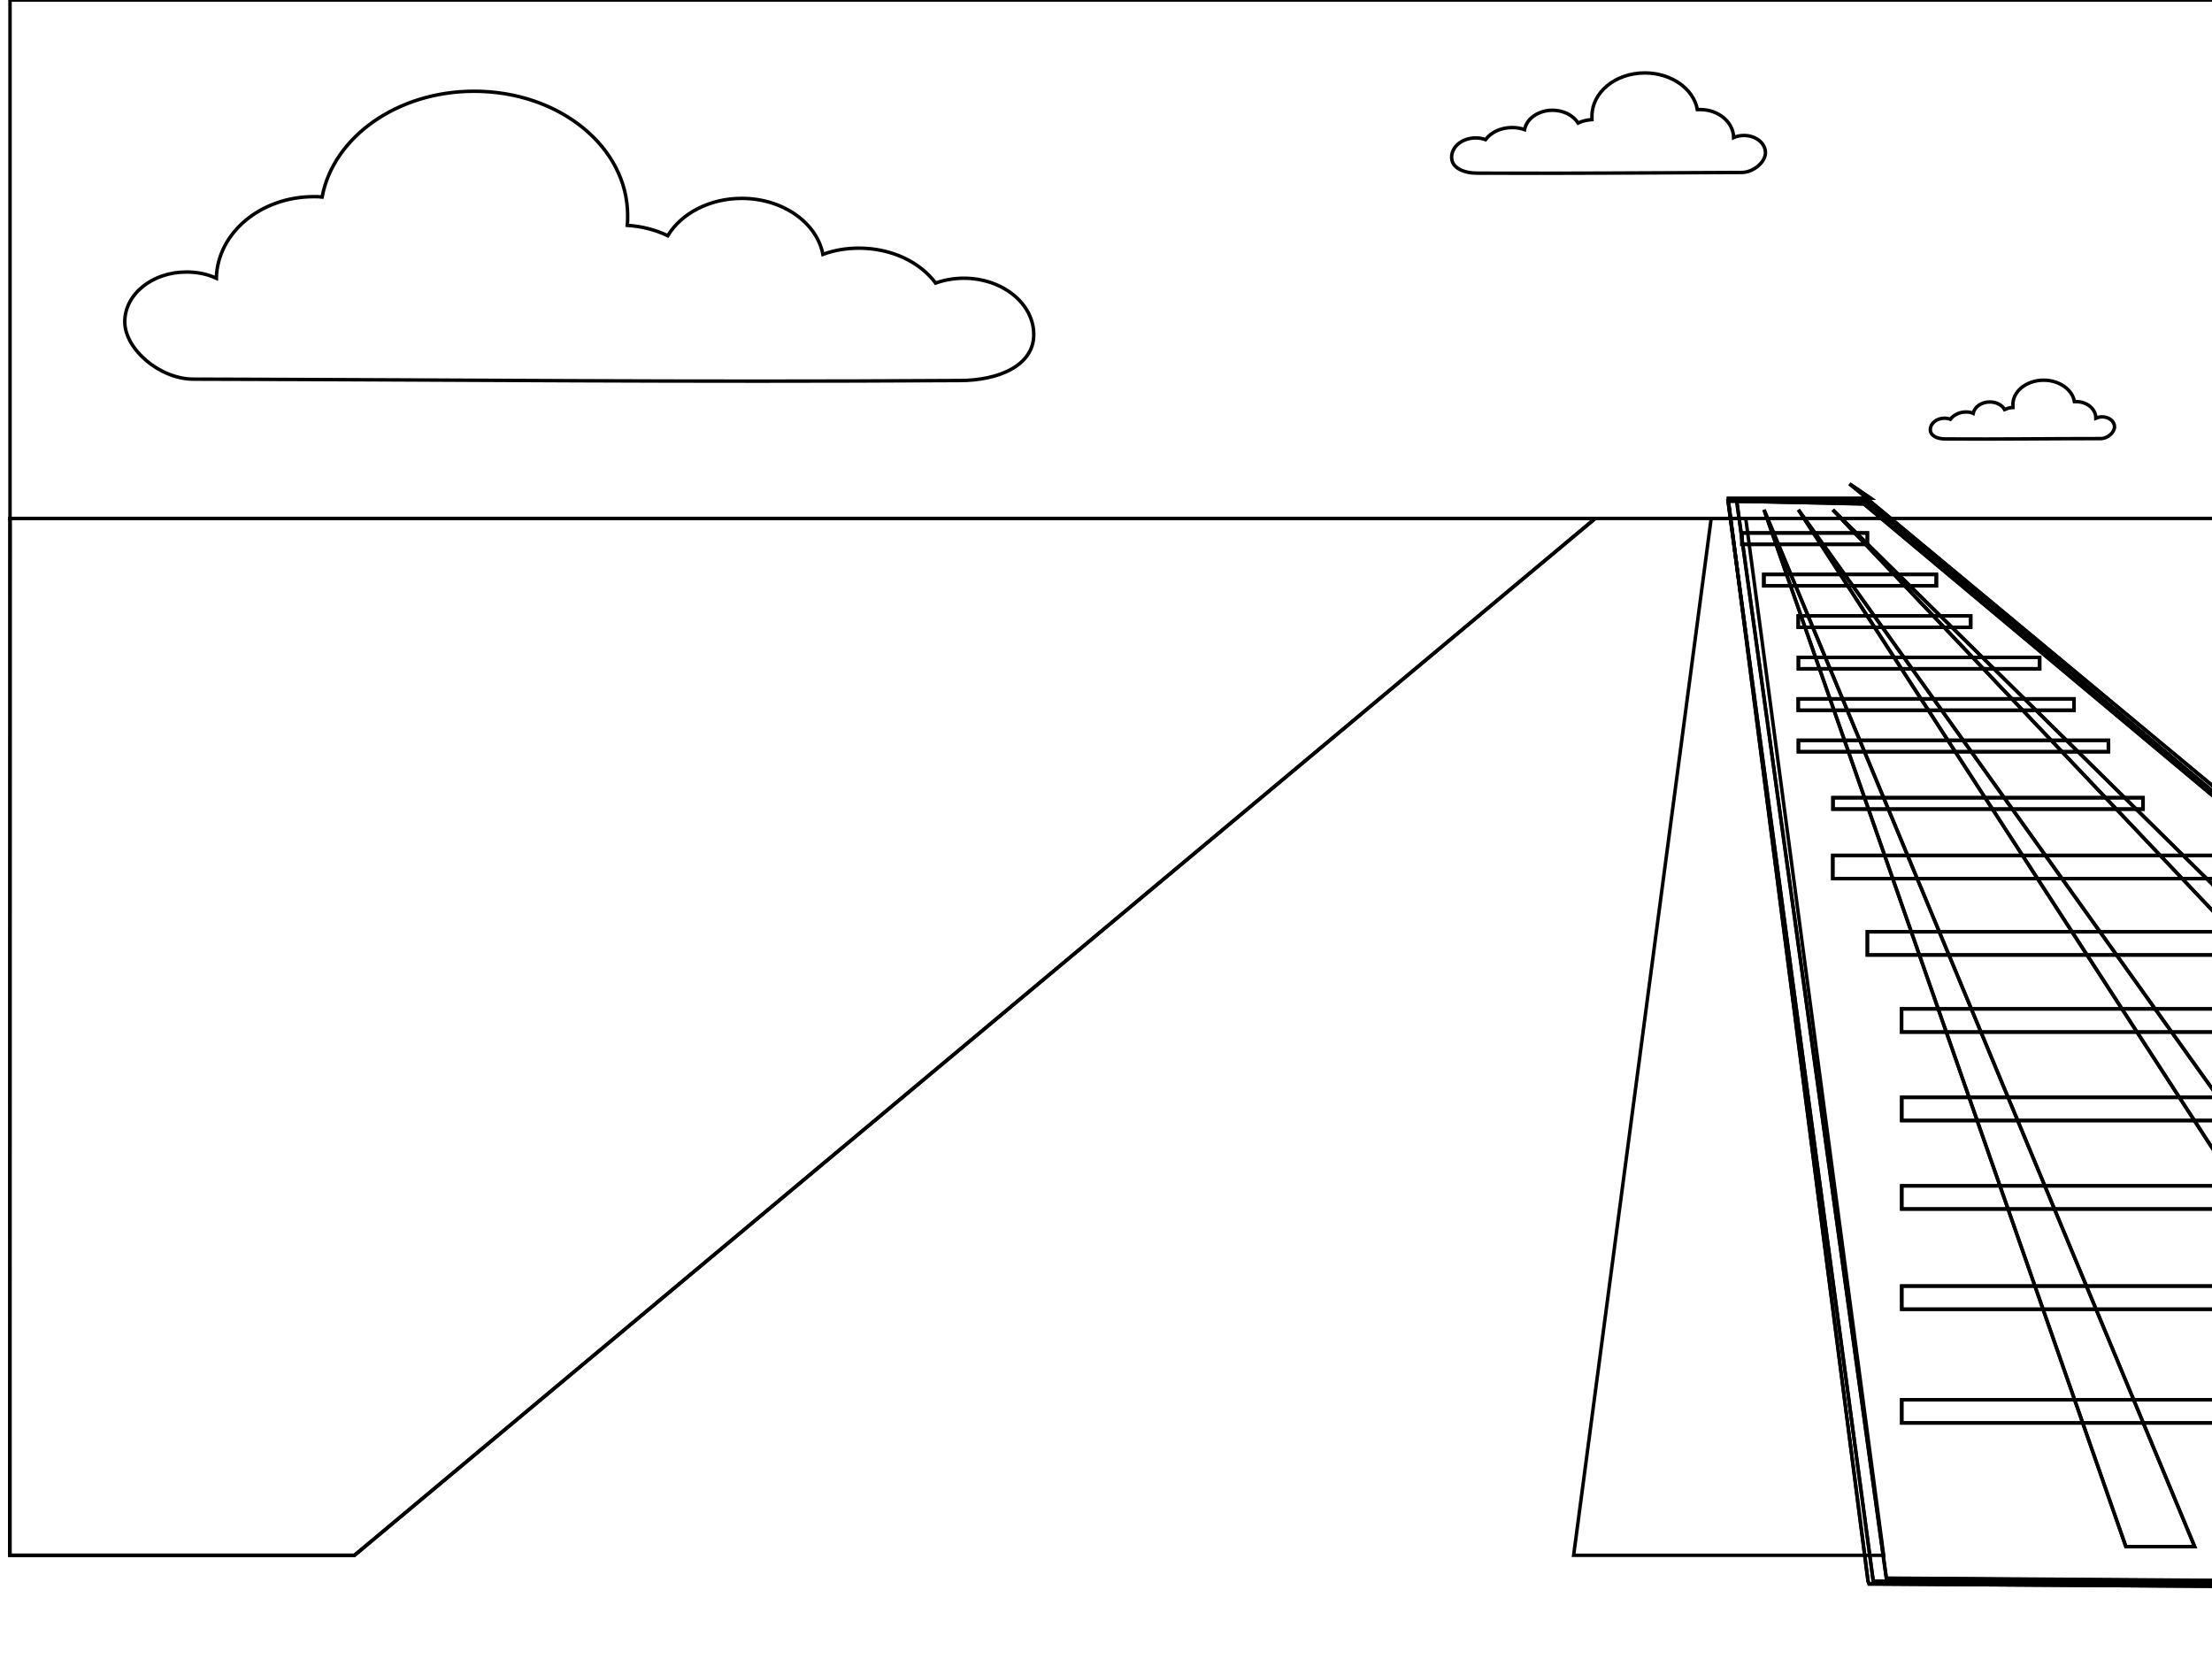
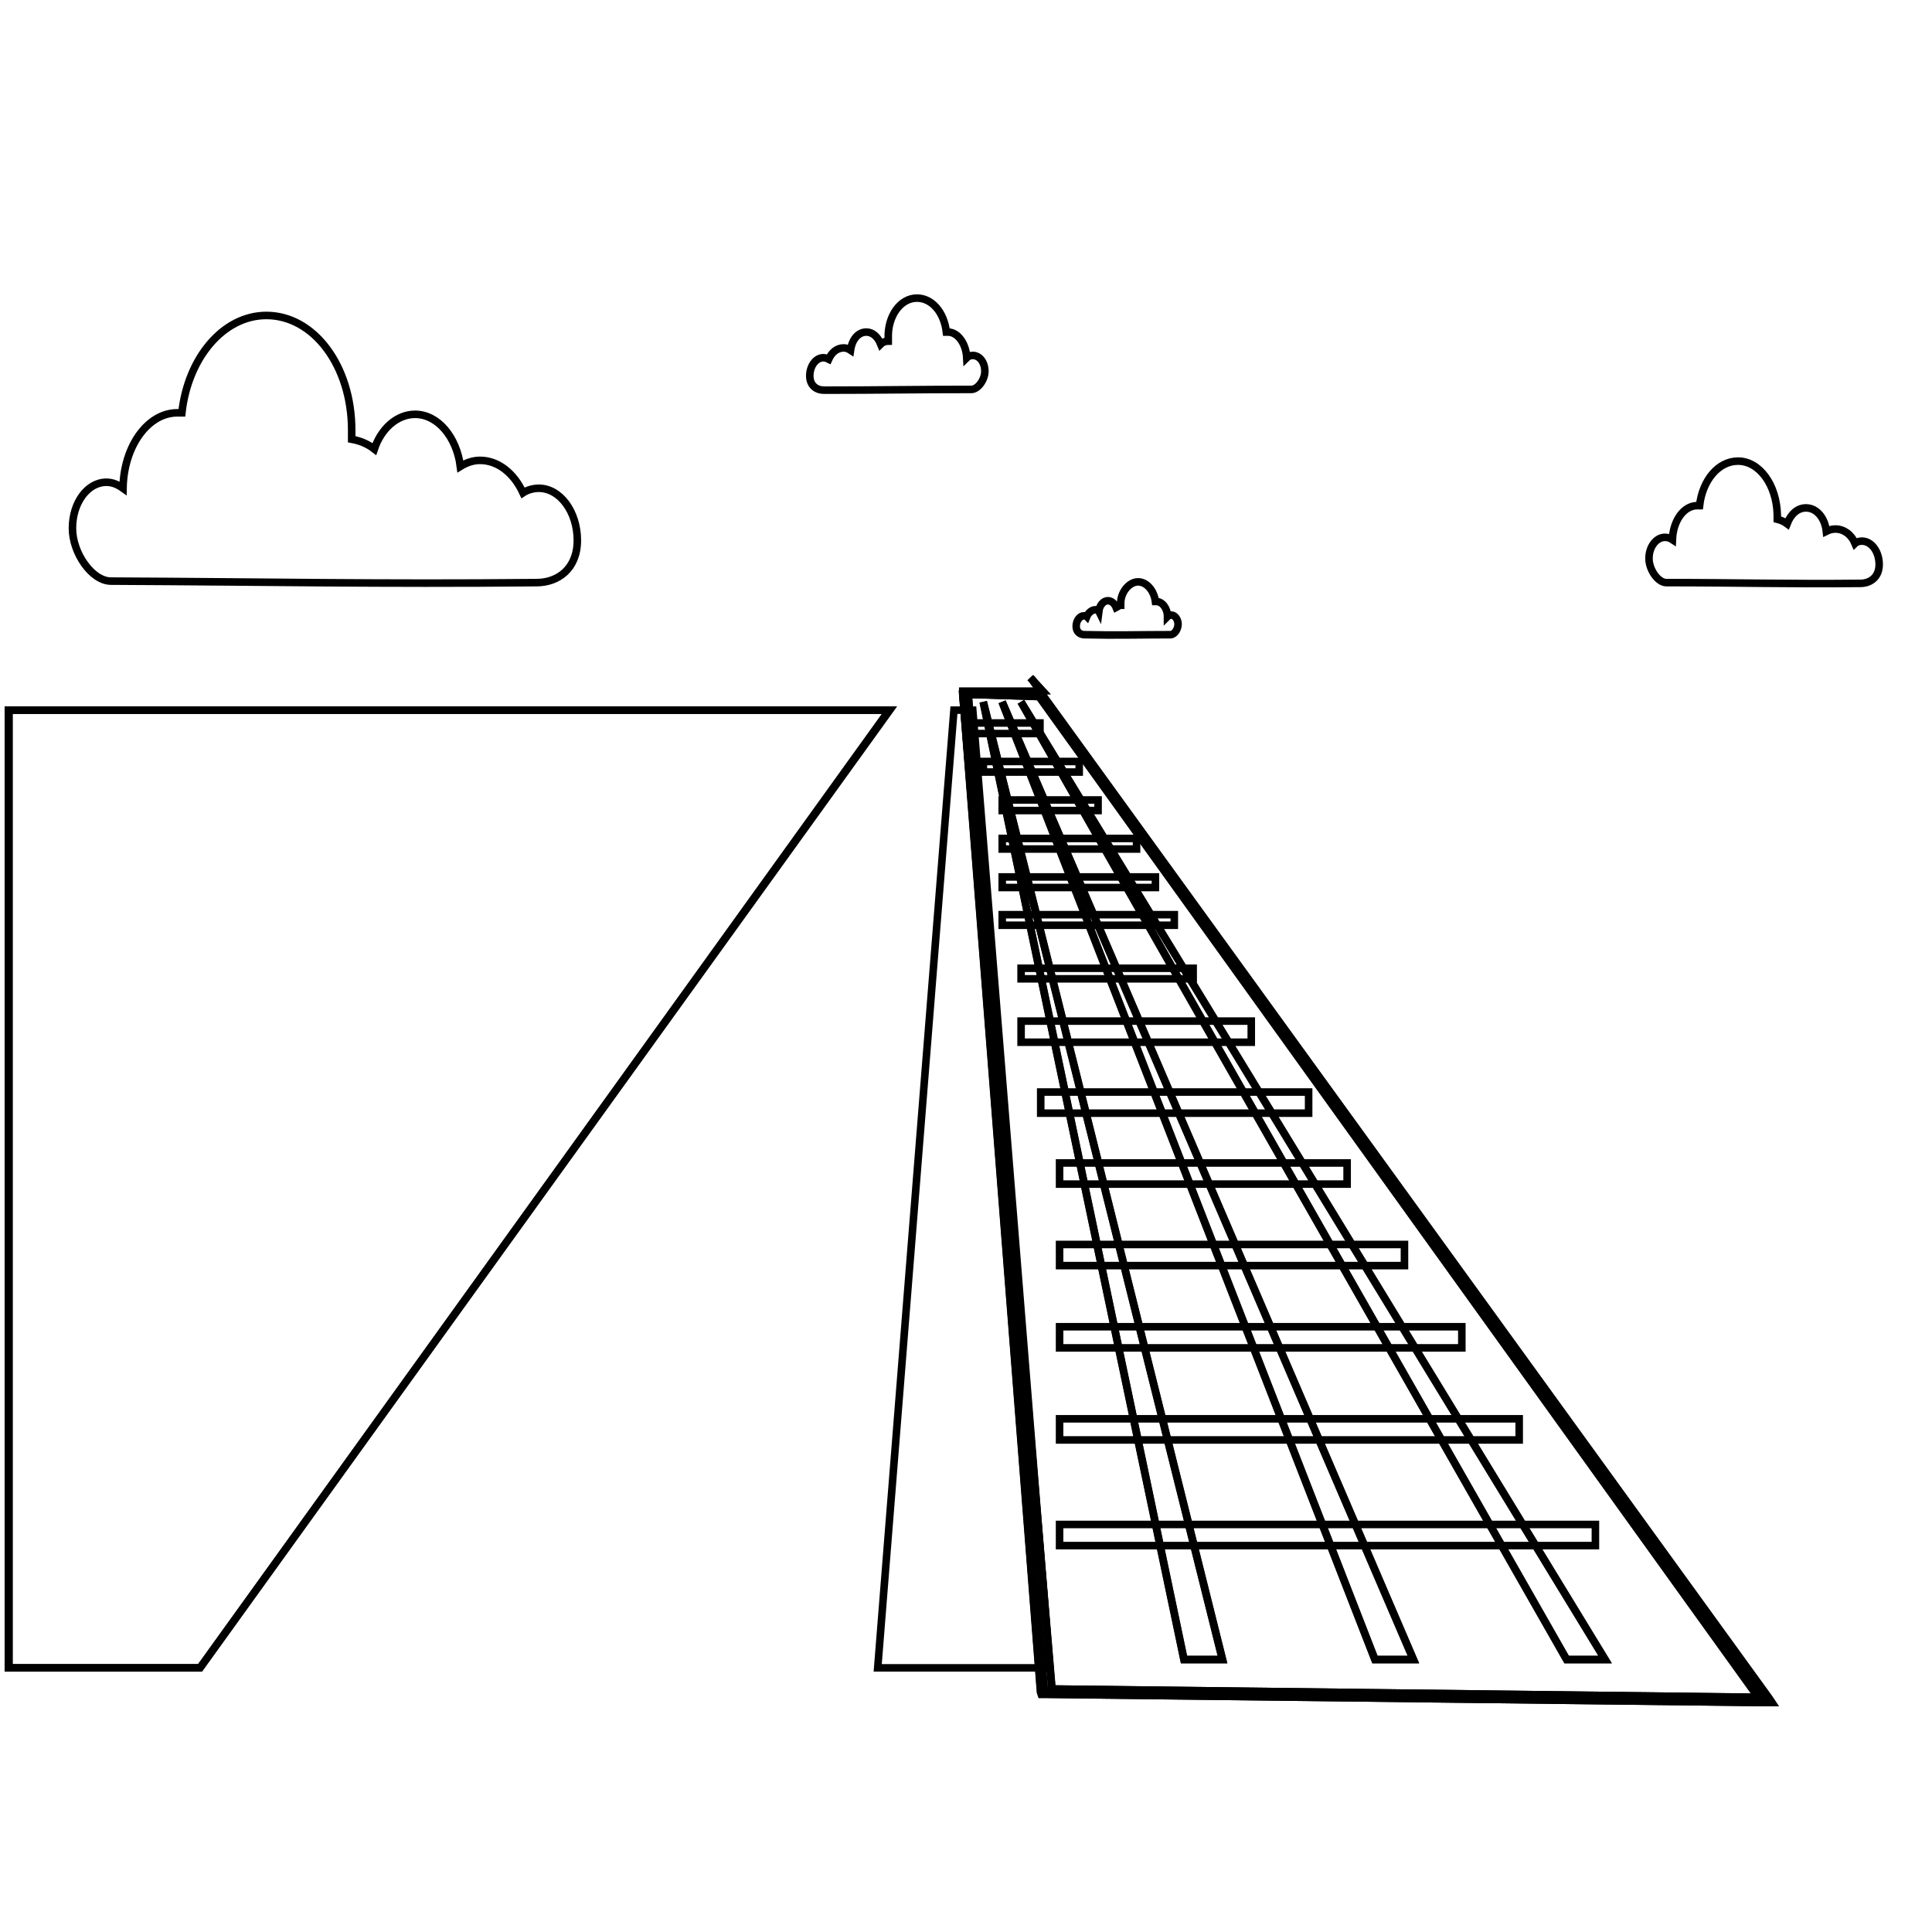
- <svg xmlns="http://www.w3.org/2000/svg" version="1.1" id="Layer_1" x="0px" y="0px" viewBox="0 0 640 480" style="enable-background:new 0 0 640 480;" xml:space="preserve">
-   <style type="text/css">
- 	.st0{fill:none;stroke:#000000;stroke-miterlimit:10;}
- </style>
-   <path class="st0" d="M495.1,150h10L545,450h-89.7L495.1,150L495.1,150z" />
-   <path class="st0" d="M-22.1,12.5" />
-   <path id="a" class="st0" d="M2.9,150h458.7l-359,300H2.9L2.9,150L2.9,150z" />
+ <svg xmlns="http://www.w3.org/2000/svg" version="1.1" id="Layer_1" x="0px" y="0px" width="256px" height="256px" viewBox="0 0 256 256" style="enable-background:new 0 0 256 256;" xml:space="preserve">
+   <path style="fill:none;stroke:#000000;stroke-miterlimit:10;" d="M126.4,94.1h2.5L139.1,221h-22.8L126.4,94.1L126.4,94.1z" />
+   <path style="fill:none;stroke:#000000;stroke-miterlimit:10;" d="M-8.8,37" />
+   <path id="a" style="fill:none;stroke:#000000;stroke-miterlimit:10;" d="M1.2,94.1h116.7L26.5,221H1.2V94.1L1.2,94.1z" />
  <g transform="matrix(-1 0 0 1 997.11 -3e-5)">
-     <path id="a_1_" class="st0" d="M994.2,150H535.6l359,300h99.7L994.2,150L994.2,150z" />
+     <path id="a_1_" style="fill:none;stroke:#000000;stroke-miterlimit:10;" d="M996,94.1H879.3L970.6,221H996L996,94.1L996,94.1z" />
  </g>
  <g id="e">
-     <path class="st0" d="M500,145h39.9l376.4,315L542,457.5L500,145L500,145z" />
+     <path style="fill:none;stroke:#000000;stroke-miterlimit:10;" d="M127.6,92h10.2l95.8,133.3l-95.2-1.1L127.6,92L127.6,92z" />
    <g>
-       <path class="st0" d="M530.3,147.5l304.1,300h-19.9L530.3,147.5L530.3,147.5z" />
-       <path class="st0" d="M520.3,147.5l214.4,300h-19.9L520.3,147.5L520.3,147.5z" />
-       <path class="st0" d="M510.4,147.5l124.6,300h-19.9L510.4,147.5L510.4,147.5z" />
+       <path style="fill:none;stroke:#000000;stroke-miterlimit:10;" d="M135.3,93l77.4,126.9h-5.1L135.3,93L135.3,93z" />
+       <path style="fill:none;stroke:#000000;stroke-miterlimit:10;" d="M132.8,93l54.5,126.9h-5.1L132.8,93L132.8,93z" />
+       <path style="fill:none;stroke:#000000;stroke-miterlimit:10;" d="M130.3,93L162,219.9h-5.1L130.3,93L130.3,93z" />
    </g>
    <g>
-       <rect x="510.4" y="166.2" class="st0" width="49.9" height="3.3" />
-       <rect x="530.3" y="230.8" class="st0" width="89.7" height="3.3" />
-       <rect x="530.3" y="247.5" class="st0" width="119.7" height="6.7" />
-       <rect x="540.3" y="269.6" class="st0" width="139.6" height="6.7" />
-       <rect x="550.2" y="291.9" class="st0" width="149.6" height="6.7" />
-       <rect x="550.2" y="317.5" class="st0" width="179.5" height="6.7" />
-       <rect x="550.2" y="343.1" class="st0" width="209.4" height="6.7" />
-       <rect x="550.2" y="372.1" class="st0" width="239.3" height="6.7" />
-       <rect x="550.2" y="405" class="st0" width="279.2" height="6.7" />
-       <rect x="520.3" y="178.2" class="st0" width="49.9" height="3.3" />
-       <rect x="520.3" y="190.2" class="st0" width="69.8" height="3.3" />
-       <rect x="520.3" y="202.2" class="st0" width="79.8" height="3.3" />
-       <rect x="520.3" y="214.2" class="st0" width="89.7" height="3.3" />
-       <rect x="504" y="154.2" class="st0" width="36.3" height="3.3" />
+       <rect x="130.3" y="100.9" style="fill:none;stroke:#000000;stroke-miterlimit:10;" width="12.7" height="1.4" />
+       <rect x="135.3" y="128.3" style="fill:none;stroke:#000000;stroke-miterlimit:10;" width="22.8" height="1.4" />
+       <rect x="135.3" y="135.3" style="fill:none;stroke:#000000;stroke-miterlimit:10;" width="30.5" height="2.8" />
+       <rect x="137.9" y="144.7" style="fill:none;stroke:#000000;stroke-miterlimit:10;" width="35.5" height="2.8" />
+       <rect x="140.4" y="154.1" style="fill:none;stroke:#000000;stroke-miterlimit:10;" width="38.1" height="2.8" />
+       <rect x="140.4" y="164.9" style="fill:none;stroke:#000000;stroke-miterlimit:10;" width="45.7" height="2.8" />
+       <rect x="140.4" y="175.8" style="fill:none;stroke:#000000;stroke-miterlimit:10;" width="53.3" height="2.8" />
+       <rect x="140.4" y="188" style="fill:none;stroke:#000000;stroke-miterlimit:10;" width="60.9" height="2.8" />
+       <rect x="140.4" y="202" style="fill:none;stroke:#000000;stroke-miterlimit:10;" width="71" height="2.8" />
+       <rect x="132.8" y="106" style="fill:none;stroke:#000000;stroke-miterlimit:10;" width="12.7" height="1.4" />
+       <rect x="132.8" y="111.1" style="fill:none;stroke:#000000;stroke-miterlimit:10;" width="17.8" height="1.4" />
+       <rect x="132.8" y="116.2" style="fill:none;stroke:#000000;stroke-miterlimit:10;" width="20.3" height="1.4" />
+       <rect x="132.8" y="121.2" style="fill:none;stroke:#000000;stroke-miterlimit:10;" width="22.8" height="1.4" />
+       <rect x="128.6" y="95.8" style="fill:none;stroke:#000000;stroke-miterlimit:10;" width="9.2" height="1.4" />
    </g>
-     <path class="st0" d="M535.1,140l0.6,0.5l4.4,3.6h1L535.1,140z M540.1,144.2h-40v0.8l40.4,312.5l0.3,0.8h2.2l374.6,2.5l3.7,0.1   l-1.6-1.3L540.1,144.2L540.1,144.2z M502.5,145l36.8,0.8l374.5,313.3l-368-2.5L502.5,145L502.5,145z" />
+     <path style="fill:none;stroke:#000000;stroke-miterlimit:10;" d="M136.5,89.8l0.2,0.2l1.1,1.5h0.3L136.5,89.8z M137.8,91.6h-10.2   V92l10.3,132.2l0.1,0.3h0.6l95.3,1.1l0.9,0l-0.4-0.6L137.8,91.6L137.8,91.6z M128.3,92l9.4,0.3l95.3,132.6l-93.6-1.1L128.3,92   L128.3,92z" />
  </g>
  <g transform="matrix(-1 0 0 1 991.07 1.0083e-5)">
    <g id="e_1_">
-       <path class="st0" d="M491.1,145h-39.9L74.8,460l374.3-2.5L491.1,145L491.1,145z" />
+       <path style="fill:none;stroke:#000000;stroke-miterlimit:10;" d="M863.5,92h-10.2l-95.8,133.3l95.2-1.1L863.5,92L863.5,92z" />
      <g>
-         <path class="st0" d="M460.8,147.5l-304.1,300h19.9L460.8,147.5L460.8,147.5z" />
-         <path class="st0" d="M470.7,147.5l-214.4,300h19.9L470.7,147.5L470.7,147.5z" />
-         <path class="st0" d="M480.7,147.5l-124.6,300H376L480.7,147.5L480.7,147.5z" />
+         <path style="fill:none;stroke:#000000;stroke-miterlimit:10;" d="M855.8,93l-77.4,126.9h5.1L855.8,93L855.8,93z" />
+         <path style="fill:none;stroke:#000000;stroke-miterlimit:10;" d="M858.3,93l-54.5,126.9h5.1L858.3,93L858.3,93z" />
+         <path style="fill:none;stroke:#000000;stroke-miterlimit:10;" d="M860.8,93l-31.7,126.9h5.1L860.8,93L860.8,93z" />
      </g>
      <g>
-         <rect x="430.9" y="166.2" class="st0" width="49.9" height="3.3" />
-         <rect x="371" y="230.8" class="st0" width="89.7" height="3.3" />
-         <rect x="341.1" y="247.5" class="st0" width="119.7" height="6.7" />
-         <rect x="311.2" y="269.6" class="st0" width="139.6" height="6.7" />
-         <rect x="291.3" y="291.9" class="st0" width="149.6" height="6.7" />
-         <rect x="261.3" y="317.5" class="st0" width="179.5" height="6.7" />
-         <rect x="231.4" y="343.1" class="st0" width="209.4" height="6.7" />
-         <rect x="201.5" y="372.1" class="st0" width="239.3" height="6.7" />
-         <rect x="161.6" y="405" class="st0" width="279.2" height="6.7" />
-         <rect x="420.9" y="178.2" class="st0" width="49.9" height="3.3" />
-         <rect x="400.9" y="190.2" class="st0" width="69.8" height="3.3" />
-         <rect x="391" y="202.2" class="st0" width="79.8" height="3.3" />
-         <rect x="381" y="214.2" class="st0" width="89.7" height="3.3" />
-         <rect x="450.8" y="154.2" class="st0" width="36.3" height="3.3" />
+         <rect x="848.1" y="102.3" style="fill:none;stroke:#000000;stroke-miterlimit:10;" width="12.7" height="-1.4" />
+         <rect x="832.9" y="129.7" style="fill:none;stroke:#000000;stroke-miterlimit:10;" width="22.8" height="-1.4" />
+         <rect x="825.3" y="138.2" style="fill:none;stroke:#000000;stroke-miterlimit:10;" width="30.5" height="-2.8" />
+         <rect x="817.7" y="147.5" style="fill:none;stroke:#000000;stroke-miterlimit:10;" width="35.5" height="-2.8" />
+         <rect x="812.6" y="156.9" style="fill:none;stroke:#000000;stroke-miterlimit:10;" width="38.1" height="-2.8" />
+         <rect x="805" y="167.8" style="fill:none;stroke:#000000;stroke-miterlimit:10;" width="45.7" height="-2.8" />
+         <rect x="797.4" y="178.6" style="fill:none;stroke:#000000;stroke-miterlimit:10;" width="53.3" height="-2.8" />
+         <rect x="789.8" y="190.9" style="fill:none;stroke:#000000;stroke-miterlimit:10;" width="60.9" height="-2.8" />
+         <rect x="779.6" y="204.8" style="fill:none;stroke:#000000;stroke-miterlimit:10;" width="71" height="-2.8" />
+         <rect x="845.6" y="107.4" style="fill:none;stroke:#000000;stroke-miterlimit:10;" width="12.7" height="-1.4" />
+         <rect x="840.5" y="112.5" style="fill:none;stroke:#000000;stroke-miterlimit:10;" width="17.8" height="-1.4" />
+         <rect x="838" y="117.5" style="fill:none;stroke:#000000;stroke-miterlimit:10;" width="20.3" height="-1.4" />
+         <rect x="835.4" y="122.6" style="fill:none;stroke:#000000;stroke-miterlimit:10;" width="22.8" height="-1.4" />
+         <rect x="853.2" y="97.2" style="fill:none;stroke:#000000;stroke-miterlimit:10;" width="9.2" height="-1.4" />
      </g>
-       <path class="st0" d="M455.9,140l-0.6,0.5l-4.4,3.6h-1L455.9,140z M451,144.2h40v0.8l-40.4,312.5l-0.3,0.8h-2.2l-374.6,2.5    l-3.7,0.1l1.6-1.3L451,144.2L451,144.2z M488.6,145l-36.8,0.8L77.3,459.2l368-2.5L488.6,145L488.6,145z" />
+       <path style="fill:none;stroke:#000000;stroke-miterlimit:10;" d="M854.5,89.8l-0.2,0.2l-1.1,1.5H853L854.5,89.8z M853.3,91.6h10.2    V92l-10.3,132.2l-0.1,0.3h-0.6l-95.3,1.1l-0.9,0l0.4-0.6L853.3,91.6L853.3,91.6z M862.8,92l-9.4,0.3l-95.3,132.6l93.6-1.1    L862.8,92L862.8,92z" />
    </g>
  </g>
  <g>
-     <path class="st0" d="M2.9,283.3" />
-     <g>
-       <rect x="2.9" class="st0" width="997.1" height="150" />
-       <path class="st0" d="M815.5,50c0.1,22.1-17.7,40.1-39.7,40.2s-40-17.7-40.1-39.8c0-0.1,0-0.3,0-0.4" />
-     </g>
+     <path style="fill:none;stroke:#000000;stroke-miterlimit:10;" d="M1.2,150.5" />
  </g>
  <g>
-     <path class="st0" d="M903.5,72c-10.2,0-18.6,6-20,13.9c-0.4,0-0.7,0-1.1,0c-7,0-12.7,4.8-12.8,10.7c-1.2-0.5-2.5-0.8-3.9-0.8   c-4.5,0-8.1,2.9-8.1,6.5s4.6,7.6,9,7.6c37.9,0.1,63.1,0.4,100.9,0.2c5.1,0,9.7-1.9,9.7-6c0-4.1-4.1-7.4-9.2-7.4   c-1.3,0-2.6,0.2-3.7,0.6c-2.1-2.8-5.8-4.6-10.1-4.6c-1.7,0-3.3,0.3-4.7,0.8c-0.8-4.2-5.3-7.4-10.7-7.4c-4.3,0-8,2-9.7,4.9   c-1.6-0.8-3.4-1.2-5.3-1.4c0-0.4,0.1-0.8,0.1-1.3C923.7,79.3,914.6,72,903.5,72L903.5,72z" />
-     <path class="st0" d="M591.3,110c4.5,0,8.3,2.7,8.9,6.2c0.2,0,0.3,0,0.5,0c3.1,0,5.7,2.1,5.7,4.8c0.5-0.2,1.1-0.4,1.8-0.4   c2,0,3.6,1.3,3.6,2.9c0,1.6-2,3.4-4,3.4c-16.9,0-28.1,0.2-45,0.1c-2.3,0-4.3-0.9-4.3-2.7s1.8-3.3,4.1-3.3c0.6,0,1.2,0.1,1.7,0.3   c0.9-1.2,2.6-2.1,4.5-2.1c0.8,0,1.5,0.1,2.1,0.4c0.4-1.9,2.4-3.3,4.8-3.3c1.9,0,3.6,0.9,4.3,2.2c0.7-0.3,1.5-0.6,2.4-0.6   c0-0.2,0-0.4,0-0.6C582.2,113.3,586.3,110,591.3,110L591.3,110z" />
-     <path class="st0" d="M137.2,26.4c-22.3,0-40.8,13.3-44,30.6c-0.8-0.1-1.6-0.1-2.4-0.1c-15.4,0-27.9,10.5-28.2,23.6   c-2.6-1.2-5.5-1.8-8.7-1.8c-9.8,0-17.8,6.4-17.8,14.4c0,7.9,10.1,16.6,19.9,16.6c83.3,0.2,138.6,0.9,221.7,0.4   c11.2,0,21.4-4.3,21.4-13.3c0-9-9.1-16.3-20.2-16.3c-2.9,0-5.7,0.5-8.2,1.4c-4.5-6.1-12.8-10.1-22.2-10.1c-3.7,0-7.2,0.6-10.4,1.8   c-1.8-9.2-11.6-16.2-23.5-16.2c-9.4,0-17.5,4.4-21.4,10.8c-3.5-1.7-7.4-2.7-11.7-3c0.1-0.9,0.1-1.9,0.1-2.8   C181.6,42.4,161.7,26.4,137.2,26.4L137.2,26.4z" />
-     <path class="st0" d="M475.9,21.1c7.7,0,14.1,4.6,15.2,10.6c0.3,0,0.5,0,0.8,0c5.3,0,9.6,3.6,9.7,8.1c0.9-0.4,1.9-0.6,3-0.6   c3.4,0,6.2,2.2,6.2,5c0,2.7-3.5,5.7-6.9,5.7c-28.8,0.1-47.9,0.3-76.5,0.2c-3.9,0-7.4-1.5-7.4-4.6c0-3.1,3.1-5.6,7-5.6   c1,0,2,0.2,2.8,0.5c1.6-2.1,4.4-3.5,7.7-3.5c1.3,0,2.5,0.2,3.6,0.6c0.6-3.2,4-5.6,8.1-5.6c3.2,0,6,1.5,7.4,3.7c1.2-0.6,2.6-0.9,4-1   c0-0.3,0-0.6,0-1C460.6,26.7,467.4,21.1,475.9,21.1L475.9,21.1z" />
+     <path style="fill:none;stroke:#000000;stroke-miterlimit:10;" d="M230.3,61.1c-2.6,0-4.7,2.5-5.1,5.9c-0.1,0-0.2,0-0.3,0   c-1.8,0-3.2,2-3.3,4.5c-0.3-0.2-0.6-0.3-1-0.3c-1.1,0-2.1,1.2-2.1,2.8c0,1.5,1.2,3.2,2.3,3.2c9.6,0,16.1,0.2,25.7,0.1   c1.3,0,2.5-0.8,2.5-2.5c0-1.7-1-3.1-2.3-3.1c-0.3,0-0.7,0.1-0.9,0.3c-0.5-1.2-1.5-1.9-2.6-1.9c-0.4,0-0.8,0.1-1.2,0.3   c-0.2-1.8-1.3-3.1-2.7-3.1c-1.1,0-2,0.8-2.5,2.1c-0.4-0.3-0.9-0.5-1.3-0.6c0-0.2,0-0.3,0-0.6C235.4,64.2,233.1,61.1,230.3,61.1   L230.3,61.1z" />
+     <path style="fill:none;stroke:#000000;stroke-miterlimit:10;" d="M150.8,77.1c1.1,0,2.1,1.1,2.3,2.6c0.1,0,0.1,0,0.1,0   c0.8,0,1.5,0.9,1.5,2c0.1-0.1,0.3-0.2,0.5-0.2c0.5,0,0.9,0.6,0.9,1.2c0,0.7-0.5,1.4-1,1.4c-4.3,0-7.1,0.1-11.4,0   c-0.6,0-1.1-0.4-1.1-1.1c0-0.8,0.5-1.4,1-1.4c0.2,0,0.3,0,0.4,0.1c0.2-0.5,0.7-0.9,1.1-0.9c0.2,0,0.4,0,0.5,0.2   c0.1-0.8,0.6-1.4,1.2-1.4c0.5,0,0.9,0.4,1.1,0.9c0.2-0.1,0.4-0.3,0.6-0.3c0-0.1,0-0.2,0-0.3C148.5,78.5,149.6,77.1,150.8,77.1   L150.8,77.1z" />
+     <path style="fill:none;stroke:#000000;stroke-miterlimit:10;" d="M35.3,41.8c-5.7,0-10.4,5.6-11.2,12.9c-0.2,0-0.4,0-0.6,0   c-3.9,0-7.1,4.4-7.2,10c-0.7-0.5-1.4-0.8-2.2-0.8c-2.5,0-4.5,2.7-4.5,6.1c0,3.3,2.6,7,5.1,7c21.2,0.1,35.3,0.4,56.4,0.2   c2.8,0,5.4-1.8,5.4-5.6c0-3.8-2.3-6.9-5.1-6.9c-0.7,0-1.5,0.2-2.1,0.6C68.1,62.7,66,61,63.6,61c-0.9,0-1.8,0.3-2.6,0.8   c-0.5-3.9-3-6.9-6-6.9c-2.4,0-4.5,1.9-5.4,4.6c-0.9-0.7-1.9-1.1-3-1.3c0-0.4,0-0.8,0-1.2C46.6,48.5,41.6,41.8,35.3,41.8L35.3,41.8z   " />
+     <path style="fill:none;stroke:#000000;stroke-miterlimit:10;" d="M121.5,39.5c2,0,3.6,1.9,3.9,4.5c0.1,0,0.1,0,0.2,0   c1.3,0,2.4,1.5,2.5,3.4c0.2-0.2,0.5-0.3,0.8-0.3c0.9,0,1.6,0.9,1.6,2.1c0,1.1-0.9,2.4-1.8,2.4c-7.3,0-12.2,0.1-19.5,0.1   c-1,0-1.9-0.6-1.9-1.9s0.8-2.4,1.8-2.4c0.3,0,0.5,0.1,0.7,0.2c0.4-0.9,1.1-1.5,2-1.5c0.3,0,0.6,0.1,0.9,0.3c0.2-1.4,1-2.4,2.1-2.4   c0.8,0,1.5,0.6,1.9,1.6c0.3-0.3,0.7-0.4,1-0.4c0-0.1,0-0.3,0-0.4C117.6,41.9,119.3,39.5,121.5,39.5L121.5,39.5z" />
  </g>
</svg>
